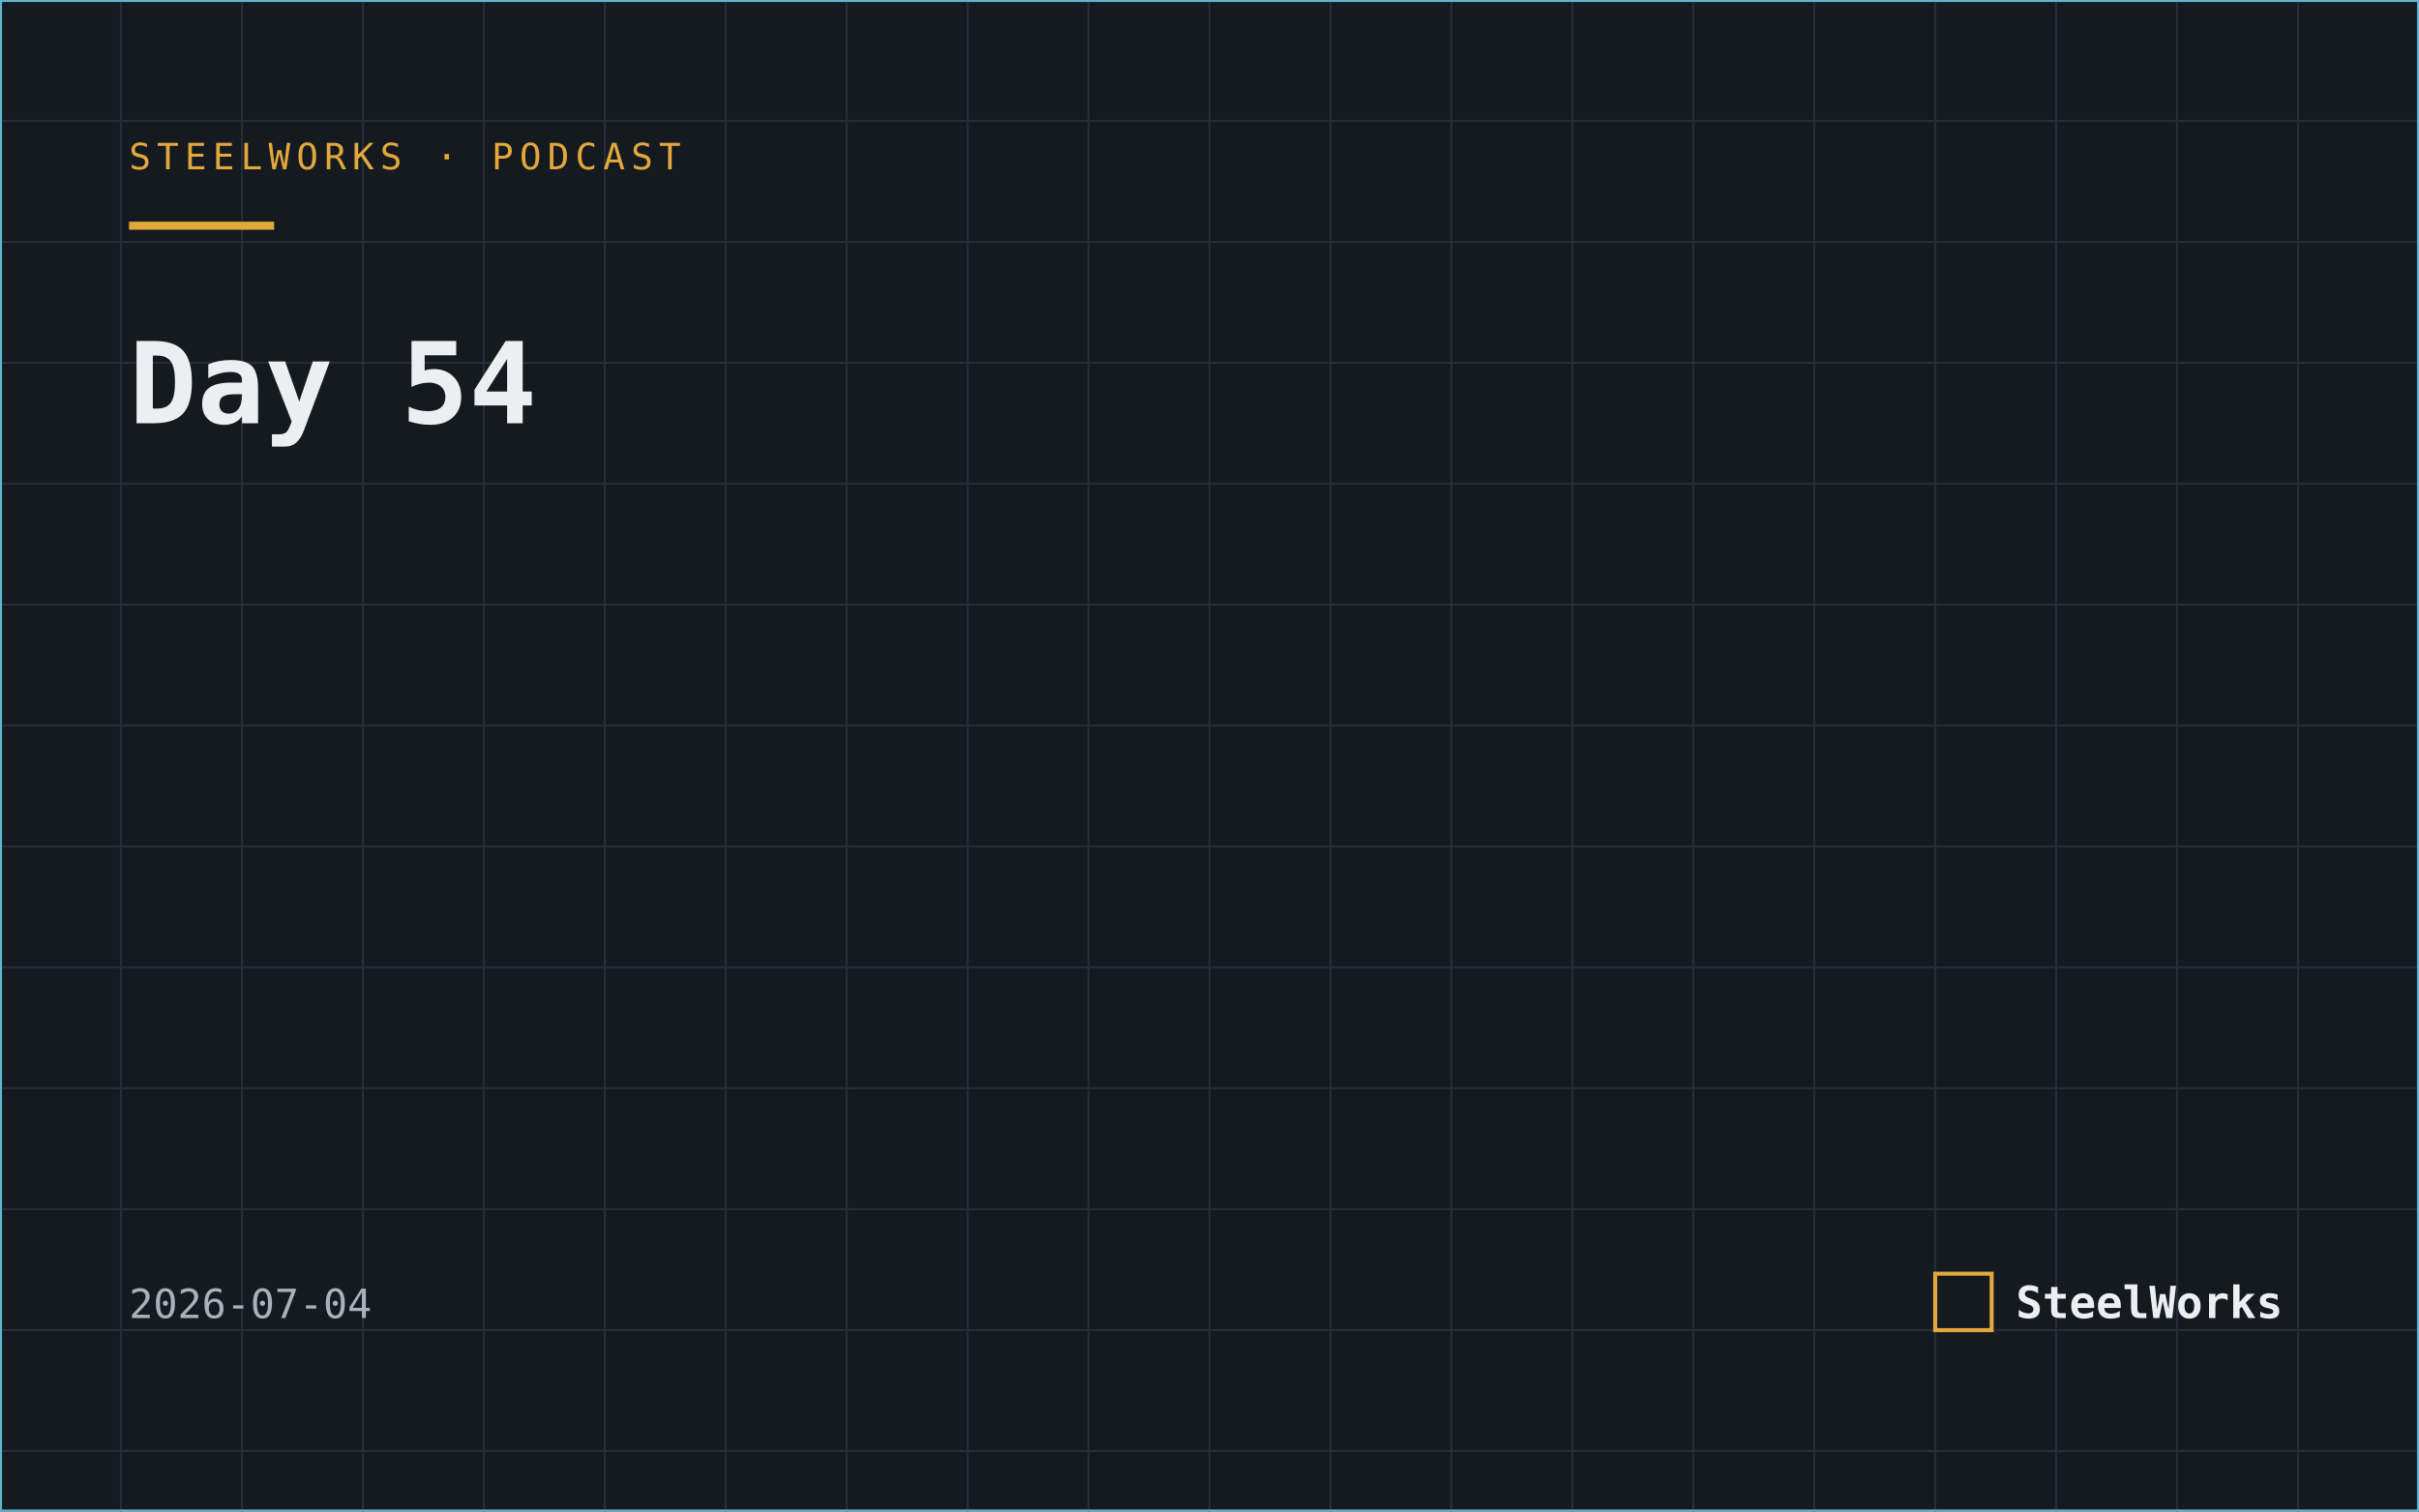
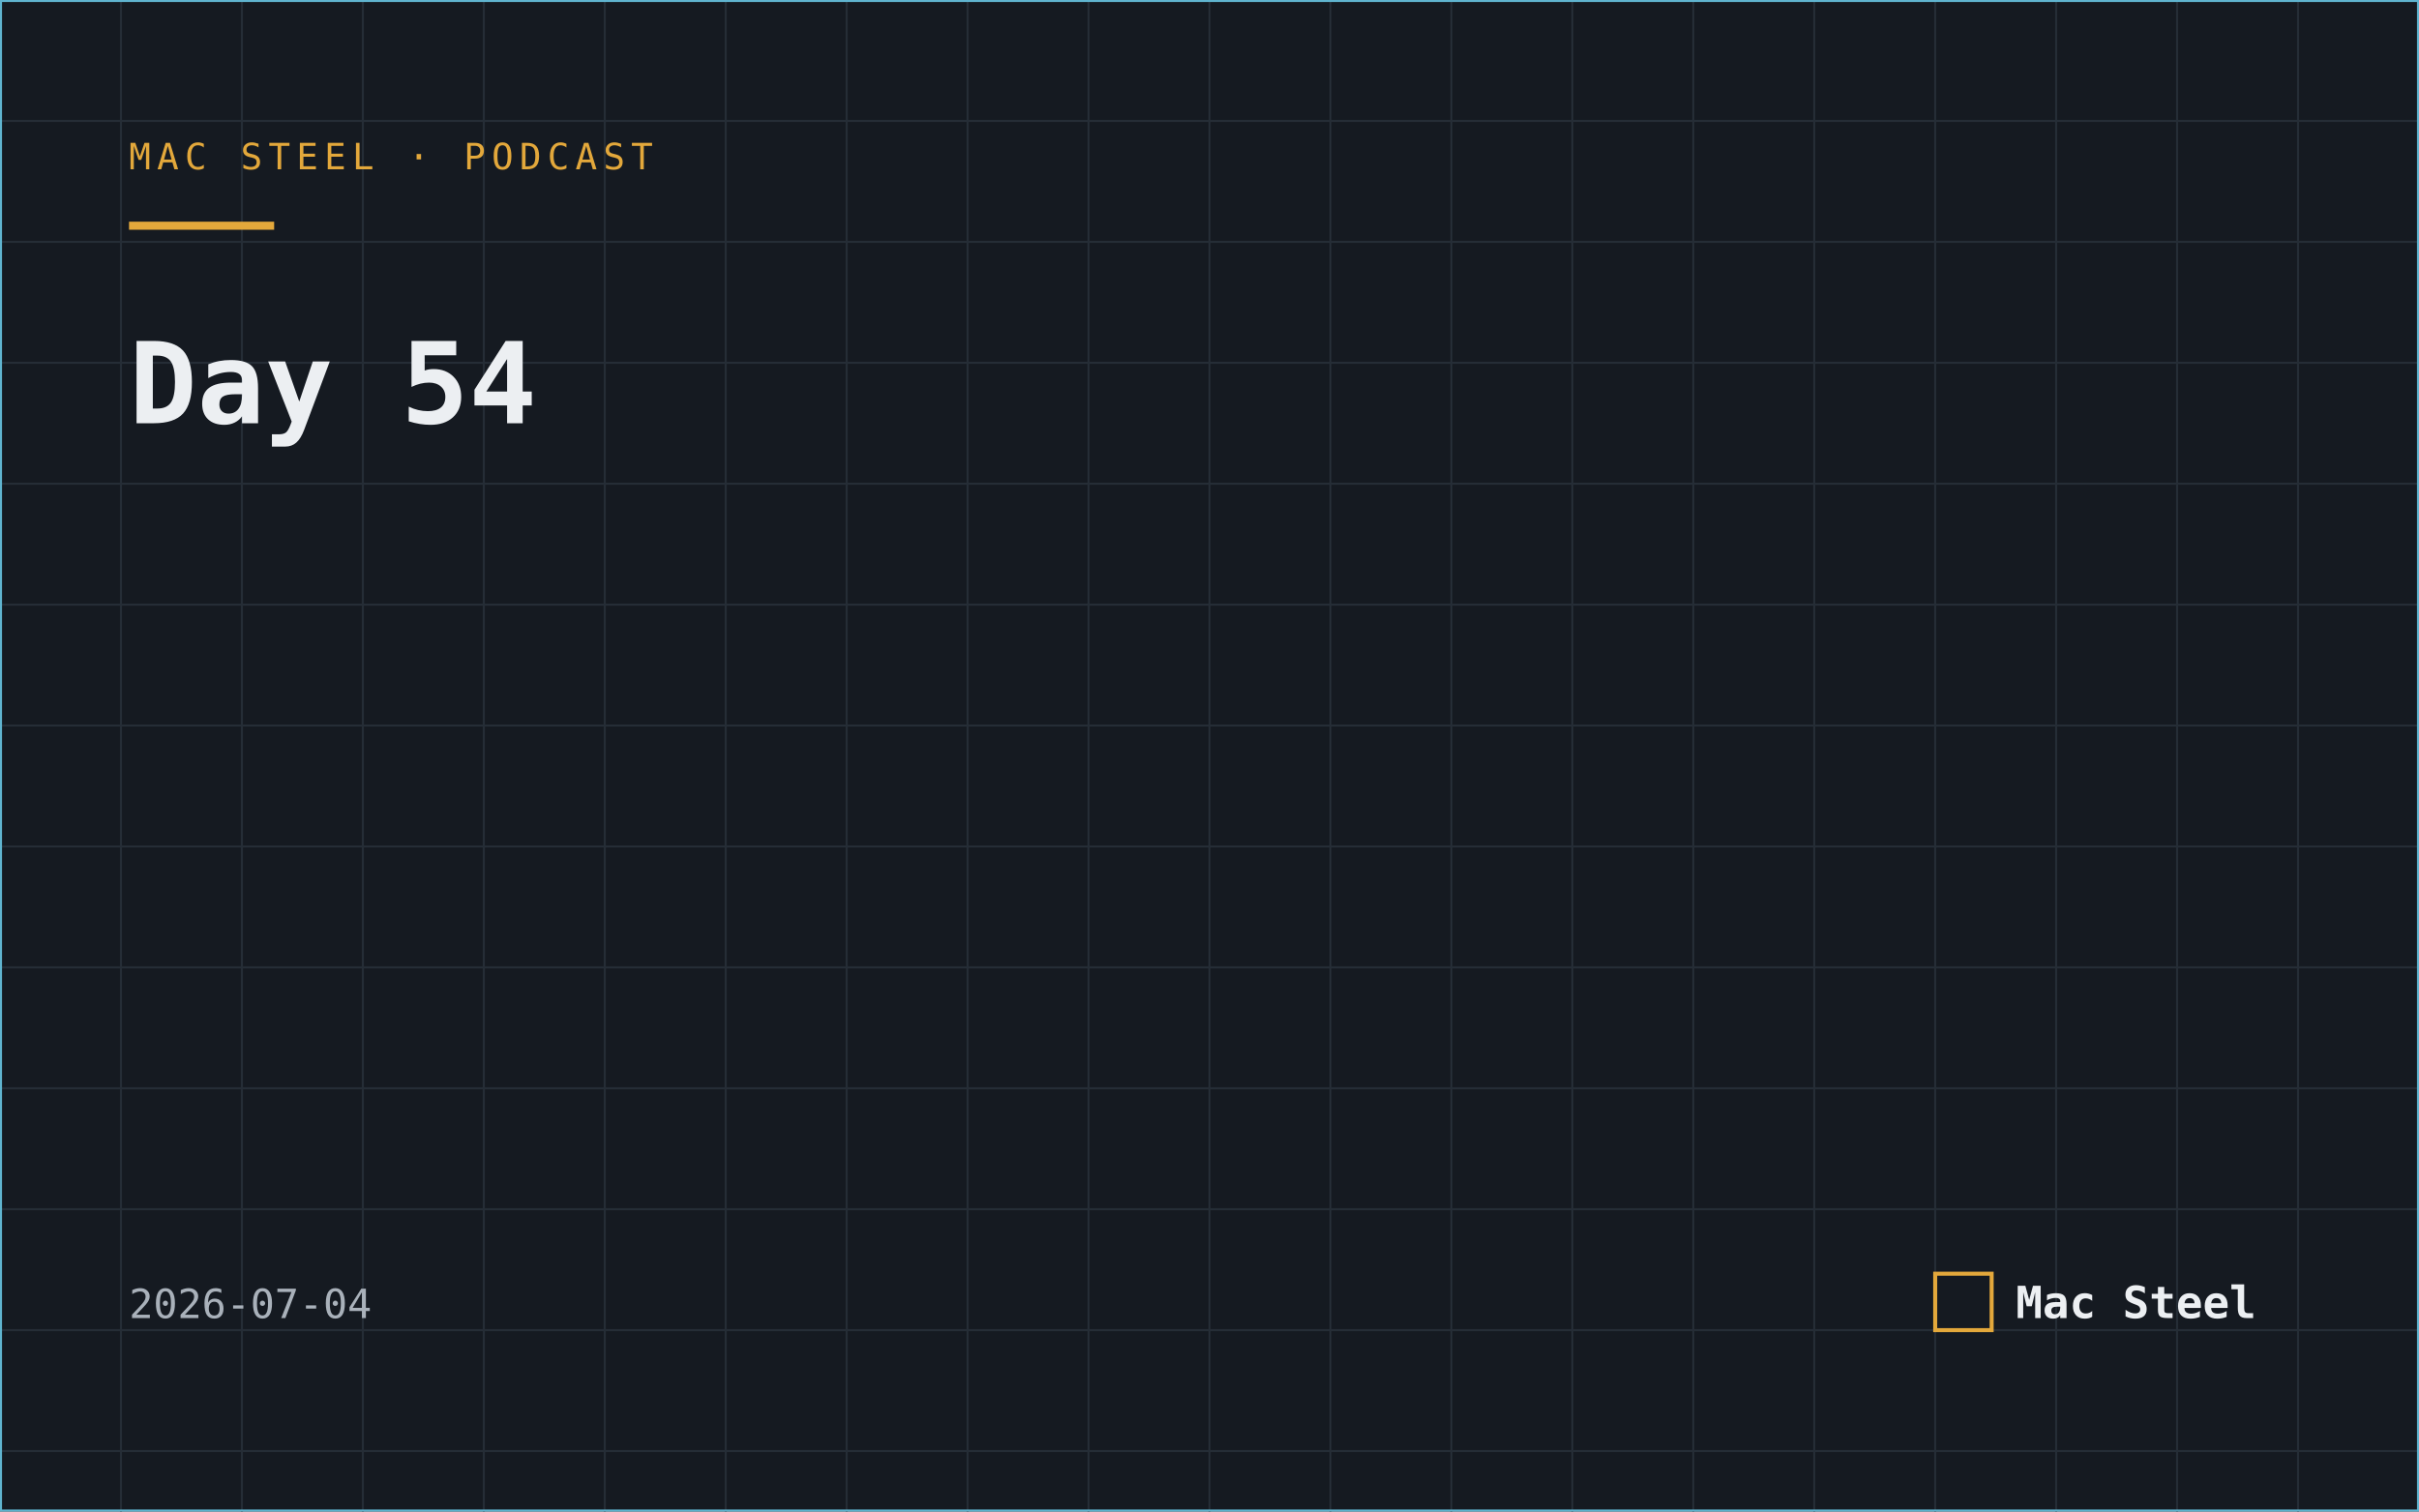
<svg xmlns="http://www.w3.org/2000/svg" viewBox="0 0 1200 750" width="1200" height="750" role="img" aria-label="Podcast: Day 54">
  <rect width="1200" height="750" fill="#151a21" />
  <line x1="60" y1="0" x2="60" y2="750" stroke="#252d36" stroke-width="1" />
  <line x1="120" y1="0" x2="120" y2="750" stroke="#252d36" stroke-width="1" />
  <line x1="180" y1="0" x2="180" y2="750" stroke="#252d36" stroke-width="1" />
  <line x1="240" y1="0" x2="240" y2="750" stroke="#252d36" stroke-width="1" />
  <line x1="300" y1="0" x2="300" y2="750" stroke="#252d36" stroke-width="1" />
  <line x1="360" y1="0" x2="360" y2="750" stroke="#252d36" stroke-width="1" />
  <line x1="420" y1="0" x2="420" y2="750" stroke="#252d36" stroke-width="1" />
  <line x1="480" y1="0" x2="480" y2="750" stroke="#252d36" stroke-width="1" />
  <line x1="540" y1="0" x2="540" y2="750" stroke="#252d36" stroke-width="1" />
  <line x1="600" y1="0" x2="600" y2="750" stroke="#252d36" stroke-width="1" />
  <line x1="660" y1="0" x2="660" y2="750" stroke="#252d36" stroke-width="1" />
  <line x1="720" y1="0" x2="720" y2="750" stroke="#252d36" stroke-width="1" />
  <line x1="780" y1="0" x2="780" y2="750" stroke="#252d36" stroke-width="1" />
  <line x1="840" y1="0" x2="840" y2="750" stroke="#252d36" stroke-width="1" />
  <line x1="900" y1="0" x2="900" y2="750" stroke="#252d36" stroke-width="1" />
  <line x1="960" y1="0" x2="960" y2="750" stroke="#252d36" stroke-width="1" />
  <line x1="1020" y1="0" x2="1020" y2="750" stroke="#252d36" stroke-width="1" />
  <line x1="1080" y1="0" x2="1080" y2="750" stroke="#252d36" stroke-width="1" />
  <line x1="1140" y1="0" x2="1140" y2="750" stroke="#252d36" stroke-width="1" />
  <line x1="0" y1="60" x2="1200" y2="60" stroke="#252d36" stroke-width="1" />
  <line x1="0" y1="120" x2="1200" y2="120" stroke="#252d36" stroke-width="1" />
  <line x1="0" y1="180" x2="1200" y2="180" stroke="#252d36" stroke-width="1" />
  <line x1="0" y1="240" x2="1200" y2="240" stroke="#252d36" stroke-width="1" />
  <line x1="0" y1="300" x2="1200" y2="300" stroke="#252d36" stroke-width="1" />
  <line x1="0" y1="360" x2="1200" y2="360" stroke="#252d36" stroke-width="1" />
  <line x1="0" y1="420" x2="1200" y2="420" stroke="#252d36" stroke-width="1" />
  <line x1="0" y1="480" x2="1200" y2="480" stroke="#252d36" stroke-width="1" />
  <line x1="0" y1="540" x2="1200" y2="540" stroke="#252d36" stroke-width="1" />
  <line x1="0" y1="600" x2="1200" y2="600" stroke="#252d36" stroke-width="1" />
  <line x1="0" y1="660" x2="1200" y2="660" stroke="#252d36" stroke-width="1" />
  <line x1="0" y1="720" x2="1200" y2="720" stroke="#252d36" stroke-width="1" />
-   <text x="64" y="84" font-family="JetBrains Mono, ui-monospace, Menlo, Consolas, monospace" font-size="18" fill="#e3a83b" text-anchor="start" font-weight="normal" letter-spacing="3">STEELWORKS · PODCAST</text>
+   <text x="64" y="84" font-family="JetBrains Mono, ui-monospace, Menlo, Consolas, monospace" font-size="18" fill="#e3a83b" text-anchor="start" font-weight="normal" letter-spacing="3">MAC STEEL · PODCAST</text>
  <rect x="64" y="110" width="72" height="4" fill="#e3a83b" />
  <text x="64" y="210" font-family="JetBrains Mono, ui-monospace, Menlo, Consolas, monospace" font-size="56" fill="#eceff2" text-anchor="start" font-weight="bold">Day 54</text>
  <text x="64" y="654" font-family="JetBrains Mono, ui-monospace, Menlo, Consolas, monospace" font-size="20" fill="#a9b1ba" text-anchor="start" font-weight="normal">2026-07-04</text>
  <rect x="960" y="632" width="28" height="28" fill="none" stroke="#e3a83b" stroke-width="2" />
-   <text x="1000" y="654" font-family="JetBrains Mono, ui-monospace, Menlo, Consolas, monospace" font-size="22" fill="#eceff2" text-anchor="start" font-weight="bold">SteelWorks</text>
+   <text x="1000" y="654" font-family="JetBrains Mono, ui-monospace, Menlo, Consolas, monospace" font-size="22" fill="#eceff2" text-anchor="start" font-weight="bold">Mac Steel</text>
  <rect x="0.5" y="0.5" width="1199" height="749" fill="none" stroke="#5fb4cf" stroke-width="1" />
</svg>
